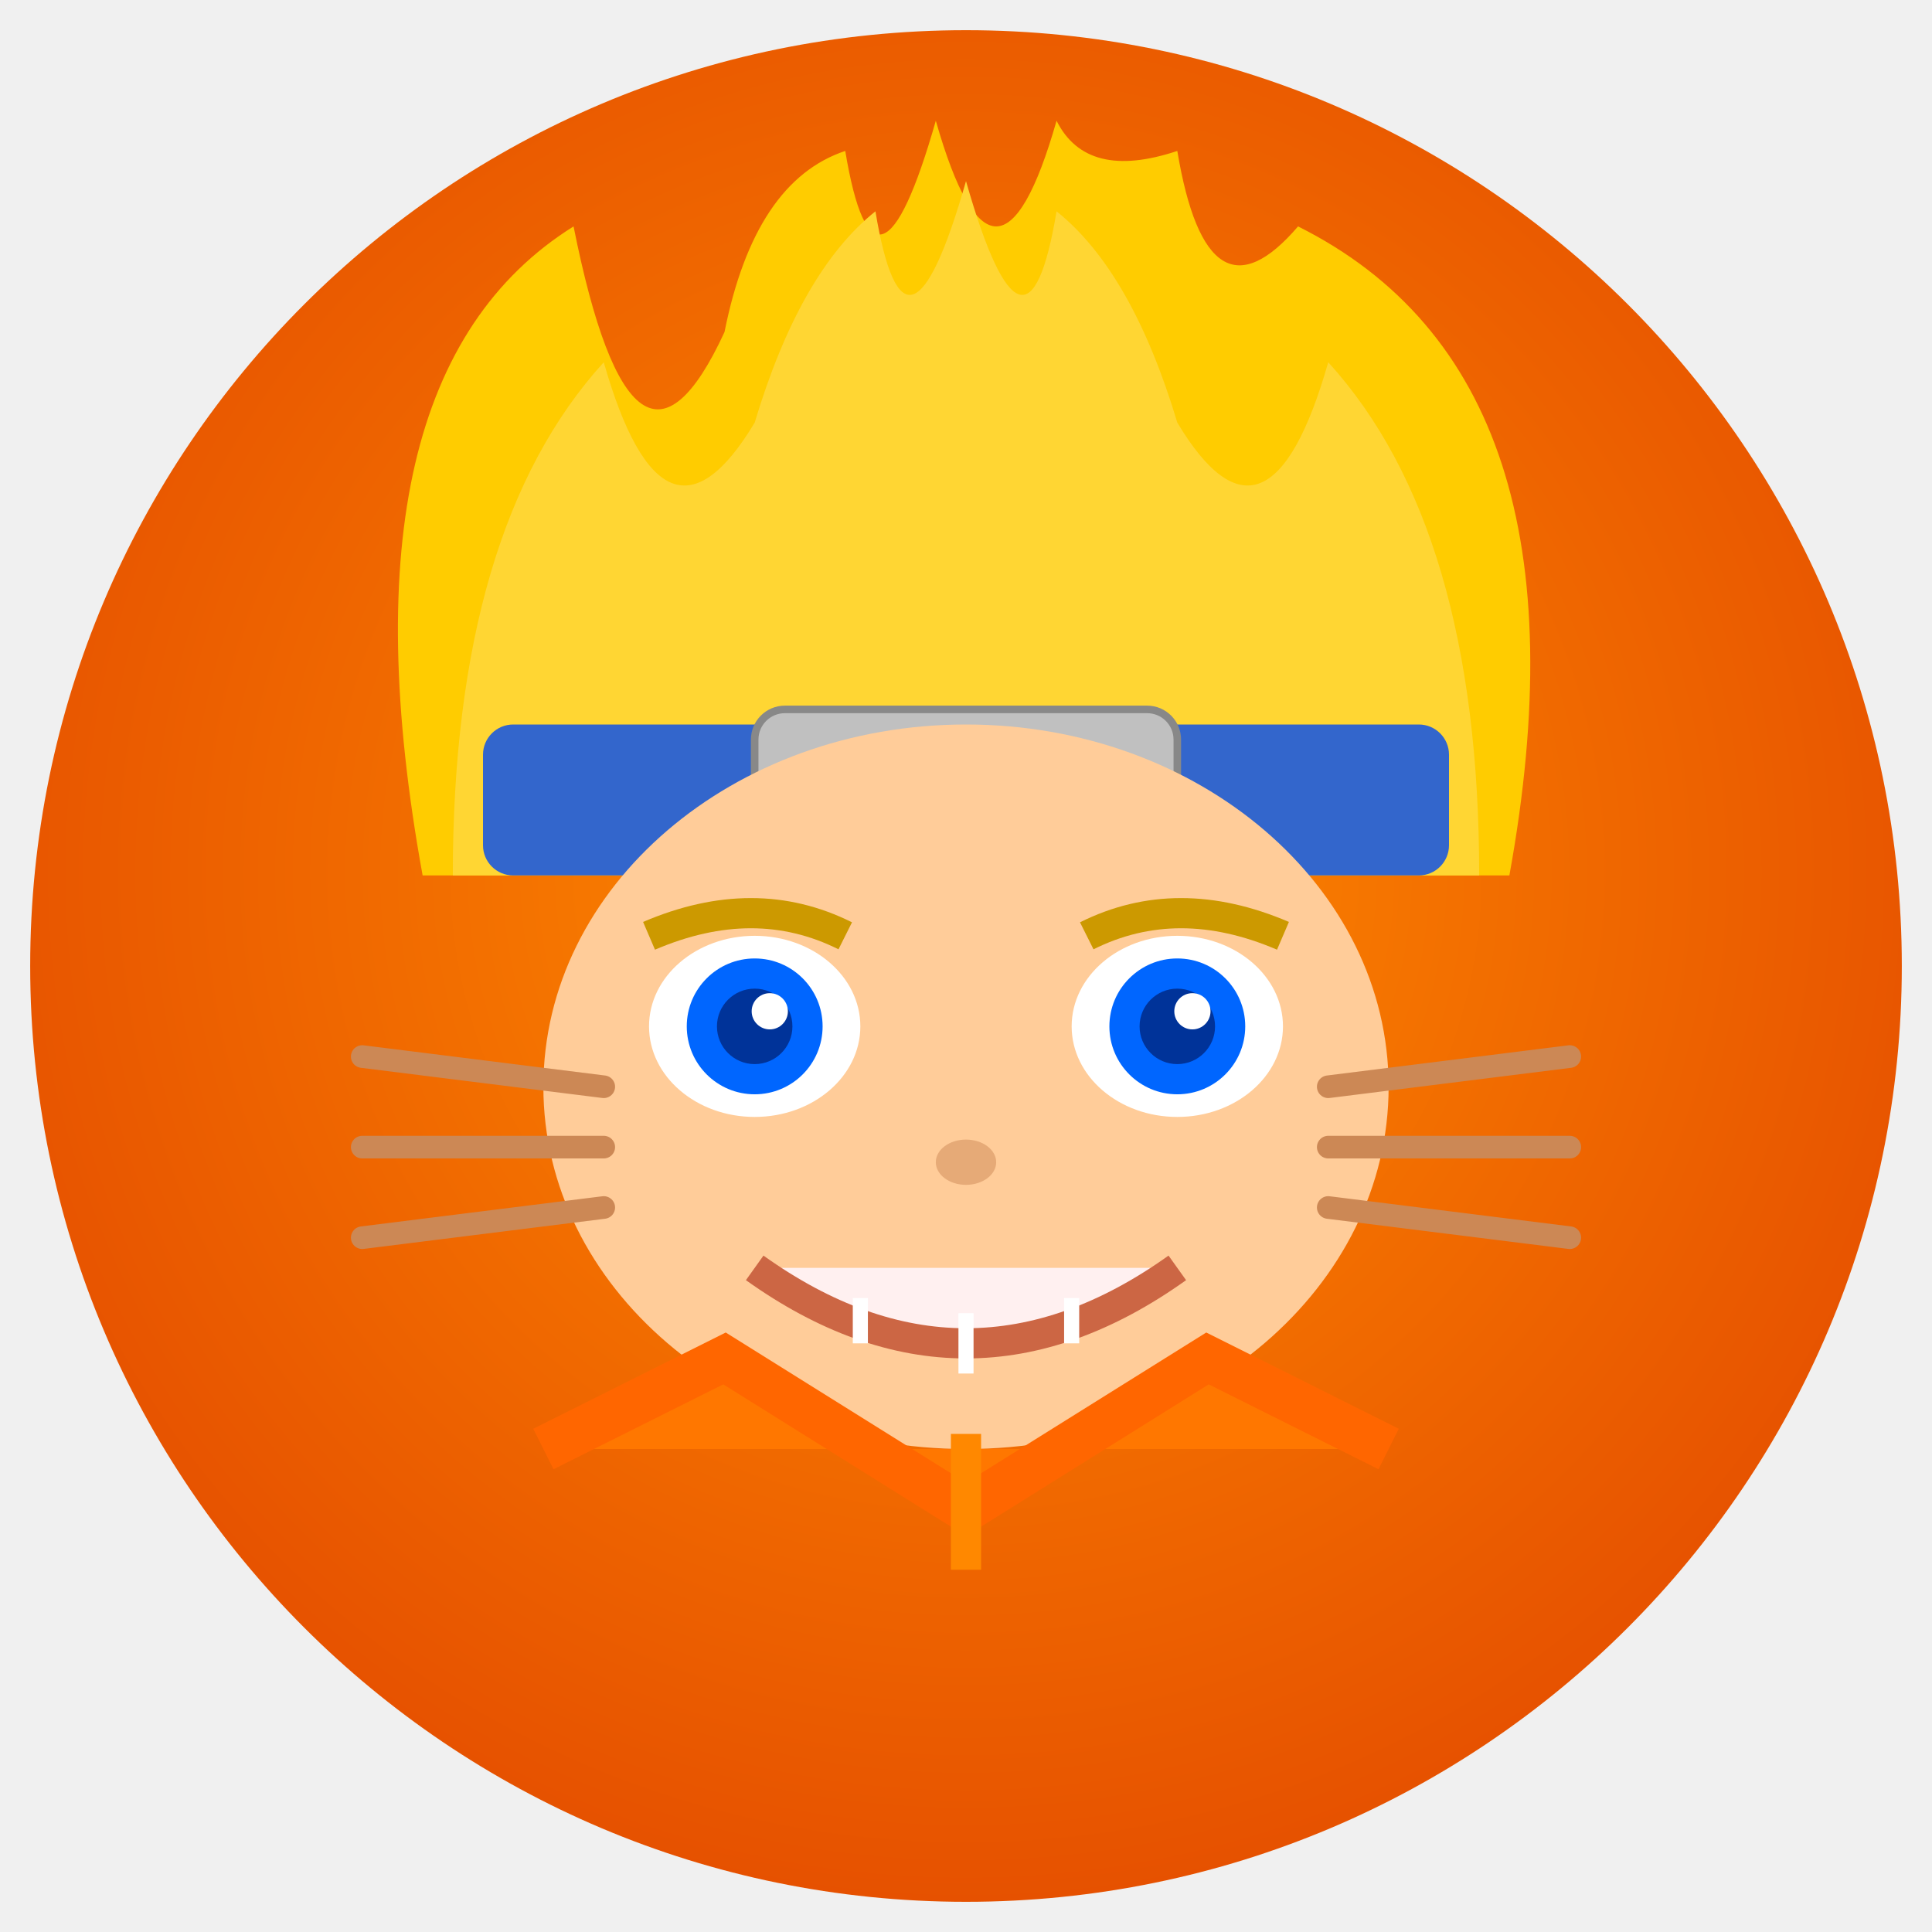
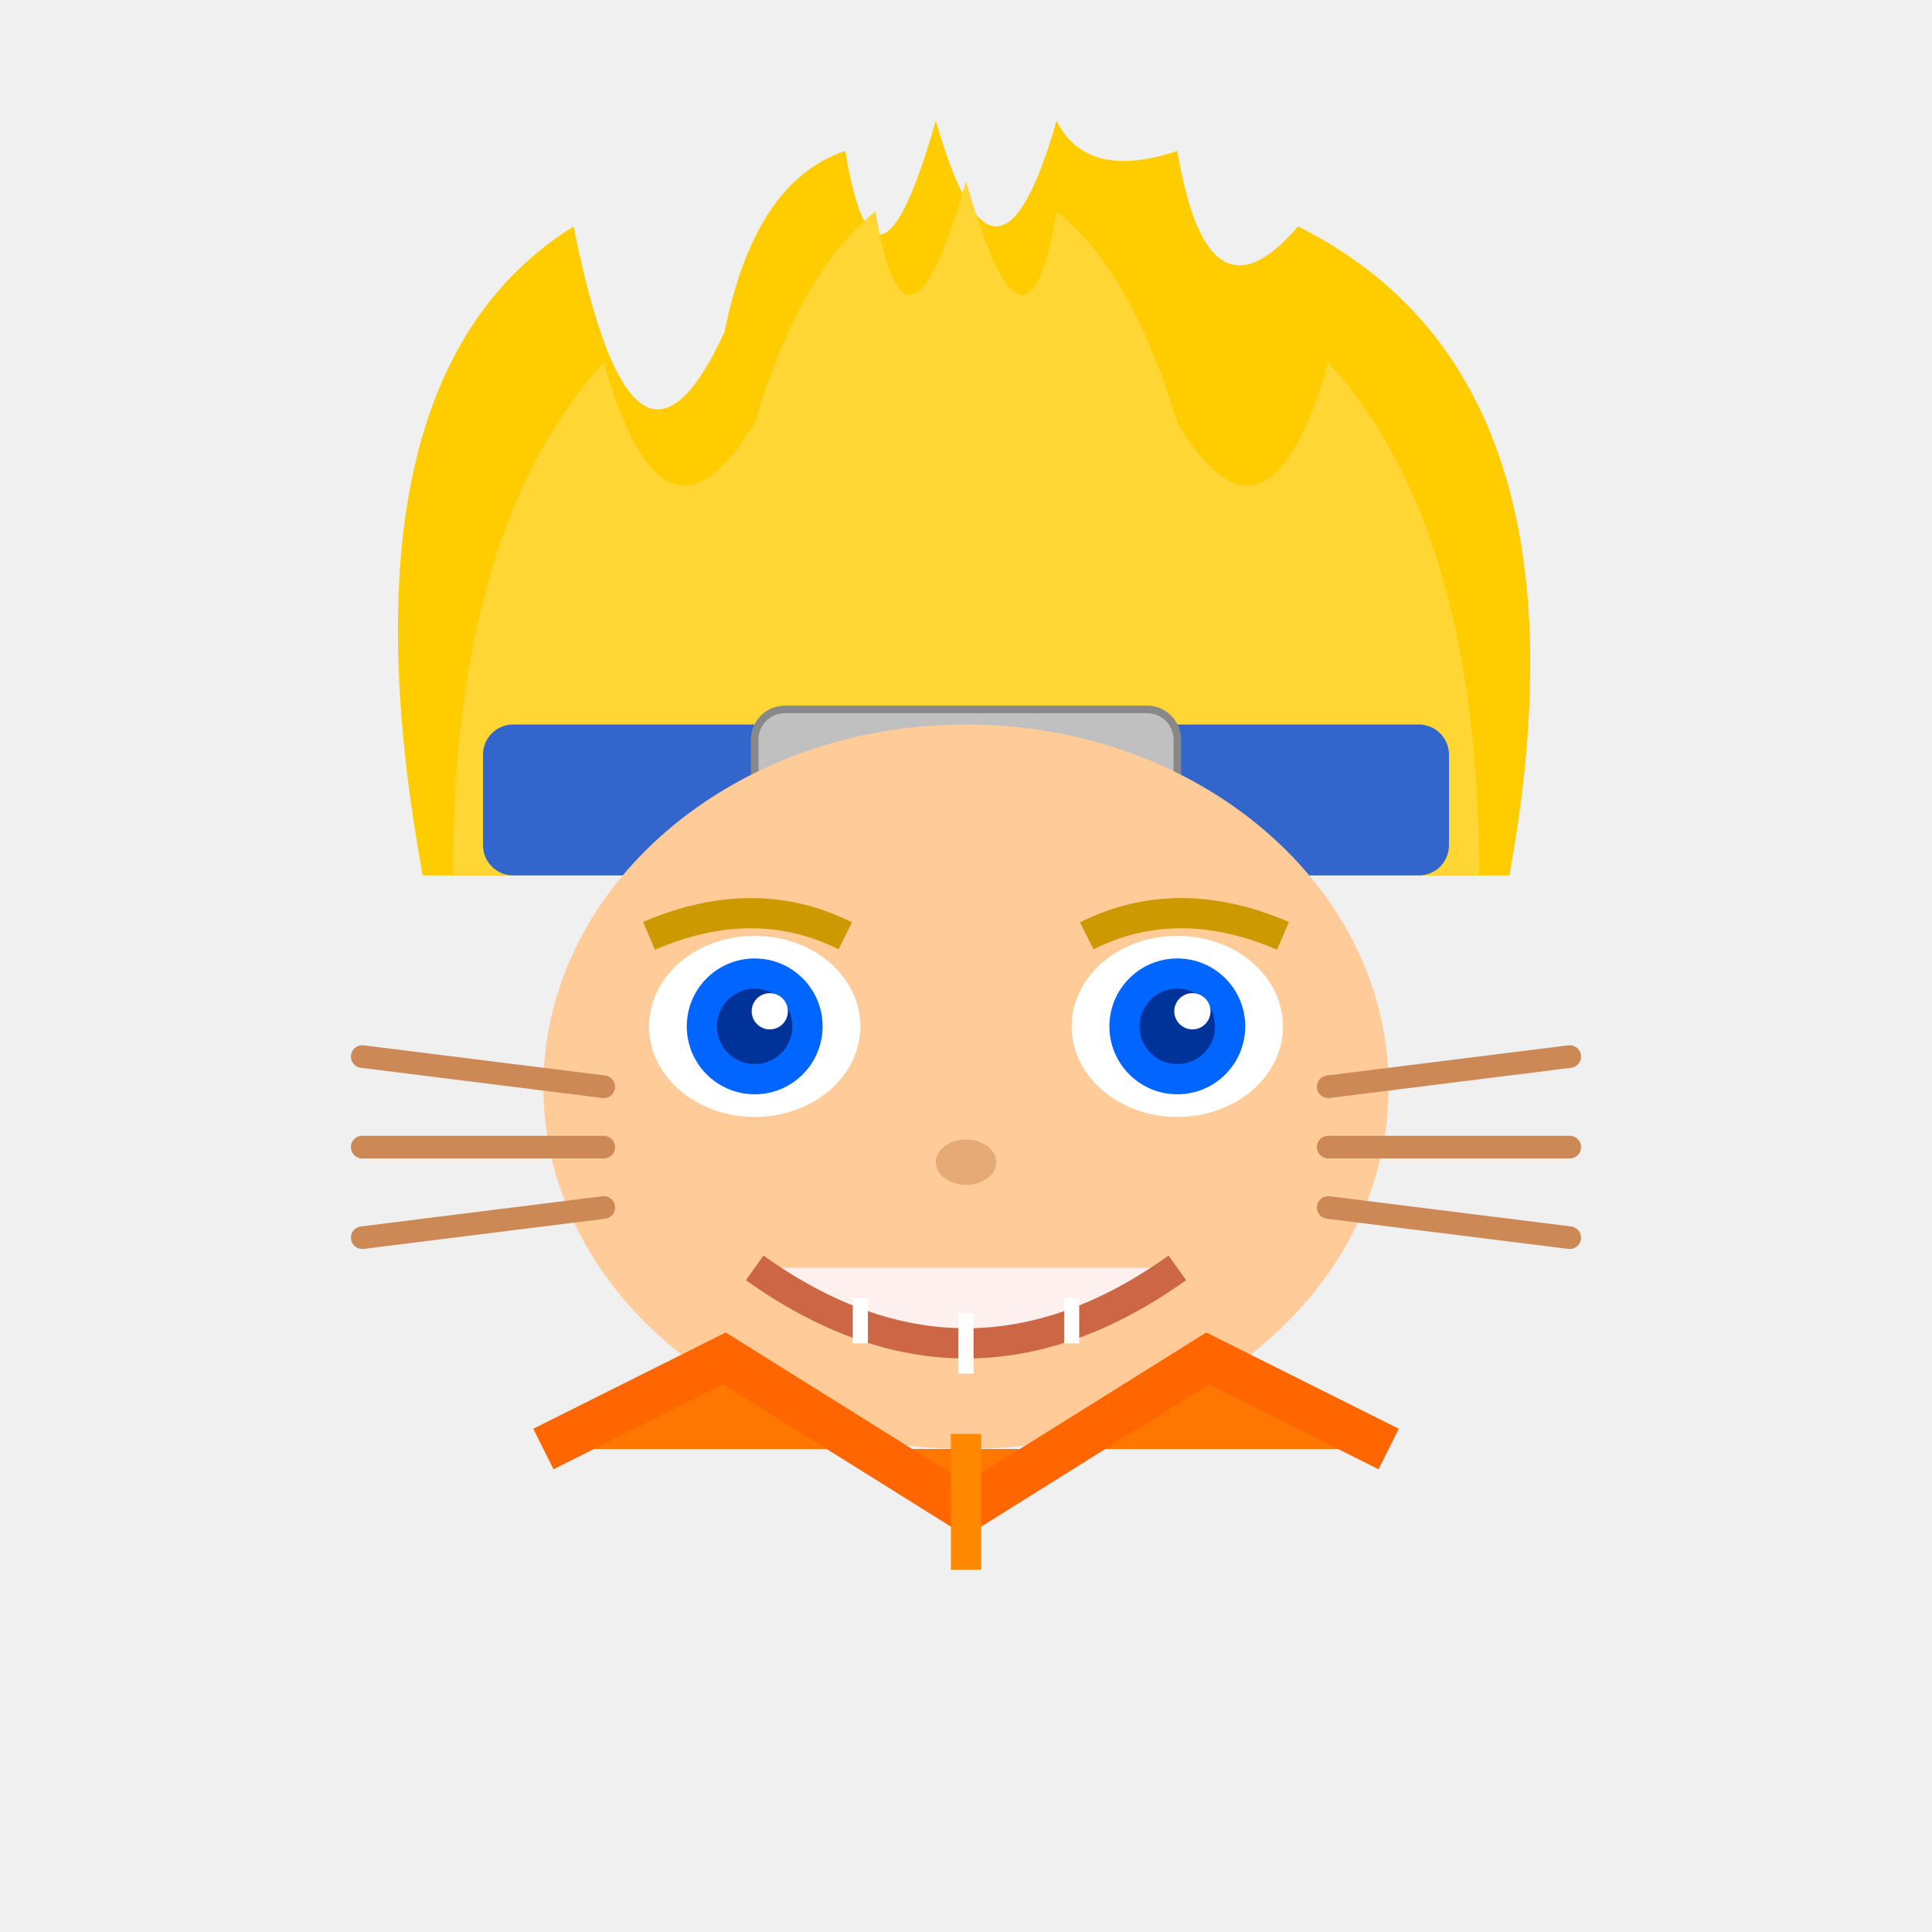
<svg xmlns="http://www.w3.org/2000/svg" viewBox="0 0 128 128" width="128" height="128">
-   <defs>
-     <radialGradient id="bg" cx="50%" cy="45%" r="55%">
-       <stop offset="0%" stop-color="#ff8c00" />
-       <stop offset="100%" stop-color="#e65100" />
-     </radialGradient>
-   </defs>
-   <circle cx="64" cy="64" r="62" fill="url(#bg)" />
  <path d="M28 58 Q22 25 38 15 Q42 35 48 22 Q50 12 56 10 Q58 22 62 8 Q66 22 70 8 Q72 12 78 10 Q80 22 86 15 Q106 25 100 58 Z" fill="#ffcc00" />
  <path d="M30 58 Q30 35 40 24 Q44 38 50 28 Q53 18 58 14 Q60 26 64 12 Q68 26 70 14 Q75 18 78 28 Q84 38 88 24 Q98 35 98 58 Z" fill="#ffd633" />
  <rect x="32" y="48" width="64" height="10" rx="2" fill="#3366cc" />
  <rect x="50" y="47" width="28" height="12" rx="2" fill="#c0c0c0" stroke="#888" stroke-width="0.5" />
  <path d="M60 53 Q64 48 68 53 Q64 56 60 53" fill="#3366cc" stroke="#3366cc" stroke-width="0.5" />
  <line x1="64" y1="50" x2="64" y2="56" stroke="#3366cc" stroke-width="1" />
  <ellipse cx="64" cy="72" rx="28" ry="24" fill="#ffcc99" />
  <ellipse cx="50" cy="68" rx="7" ry="6" fill="white" />
  <ellipse cx="78" cy="68" rx="7" ry="6" fill="white" />
  <circle cx="50" cy="68" r="4.5" fill="#0066ff" />
  <circle cx="78" cy="68" r="4.5" fill="#0066ff" />
  <circle cx="50" cy="68" r="2.5" fill="#003399" />
  <circle cx="78" cy="68" r="2.5" fill="#003399" />
  <circle cx="51" cy="67" r="1.2" fill="white" />
  <circle cx="79" cy="67" r="1.2" fill="white" />
  <path d="M43 62 Q50 59 56 62" stroke="#cc9900" stroke-width="2" fill="none" />
  <path d="M72 62 Q78 59 85 62" stroke="#cc9900" stroke-width="2" fill="none" />
  <line x1="24" y1="70" x2="40" y2="72" stroke="#cc8855" stroke-width="1.5" stroke-linecap="round" />
  <line x1="24" y1="76" x2="40" y2="76" stroke="#cc8855" stroke-width="1.5" stroke-linecap="round" />
  <line x1="24" y1="82" x2="40" y2="80" stroke="#cc8855" stroke-width="1.5" stroke-linecap="round" />
  <line x1="88" y1="72" x2="104" y2="70" stroke="#cc8855" stroke-width="1.5" stroke-linecap="round" />
  <line x1="88" y1="76" x2="104" y2="76" stroke="#cc8855" stroke-width="1.5" stroke-linecap="round" />
  <line x1="88" y1="80" x2="104" y2="82" stroke="#cc8855" stroke-width="1.5" stroke-linecap="round" />
  <ellipse cx="64" cy="77" rx="2" ry="1.5" fill="#e6aa77" />
  <path d="M50 84 Q64 94 78 84" stroke="#cc6644" stroke-width="2" fill="#fff0f0" />
  <line x1="57" y1="86" x2="57" y2="89" stroke="#fff" stroke-width="1" />
  <line x1="64" y1="87" x2="64" y2="91" stroke="#fff" stroke-width="1" />
  <line x1="71" y1="86" x2="71" y2="89" stroke="#fff" stroke-width="1" />
  <path d="M36 96 L48 90 L64 100 L80 90 L92 96" stroke="#ff6600" stroke-width="3" fill="#ff7700" />
  <line x1="64" y1="95" x2="64" y2="104" stroke="#ff8800" stroke-width="2" />
</svg>
